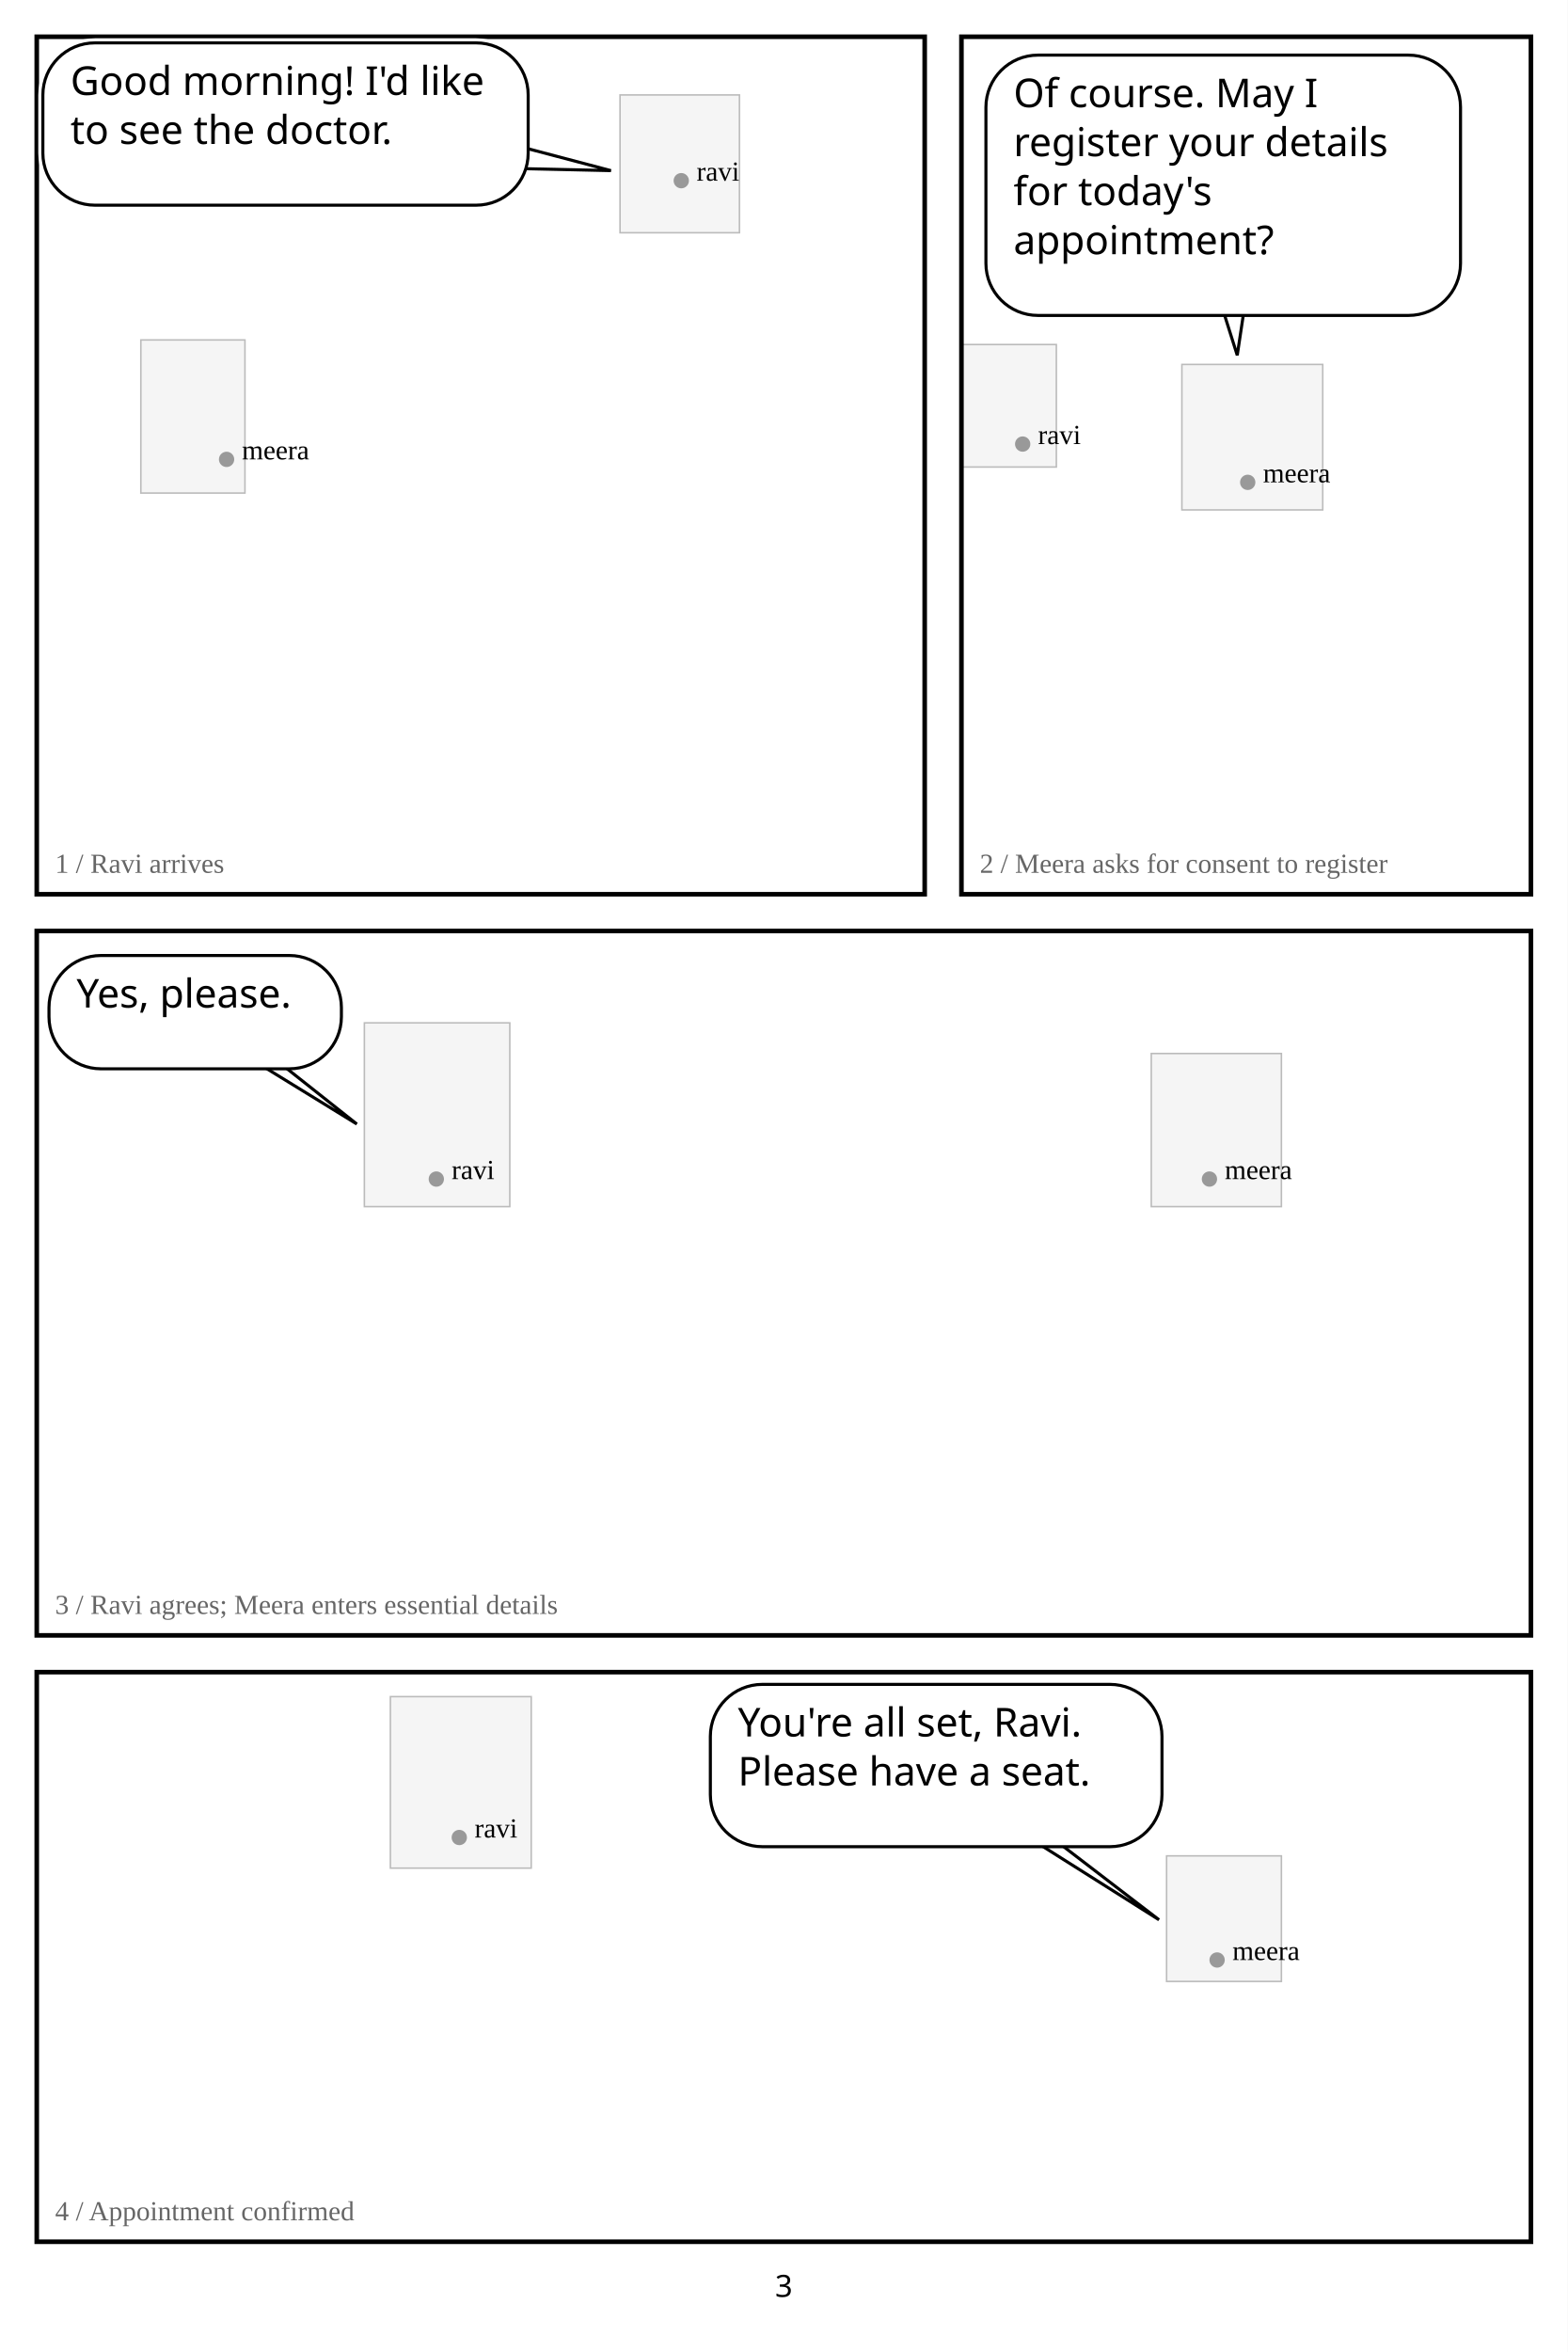
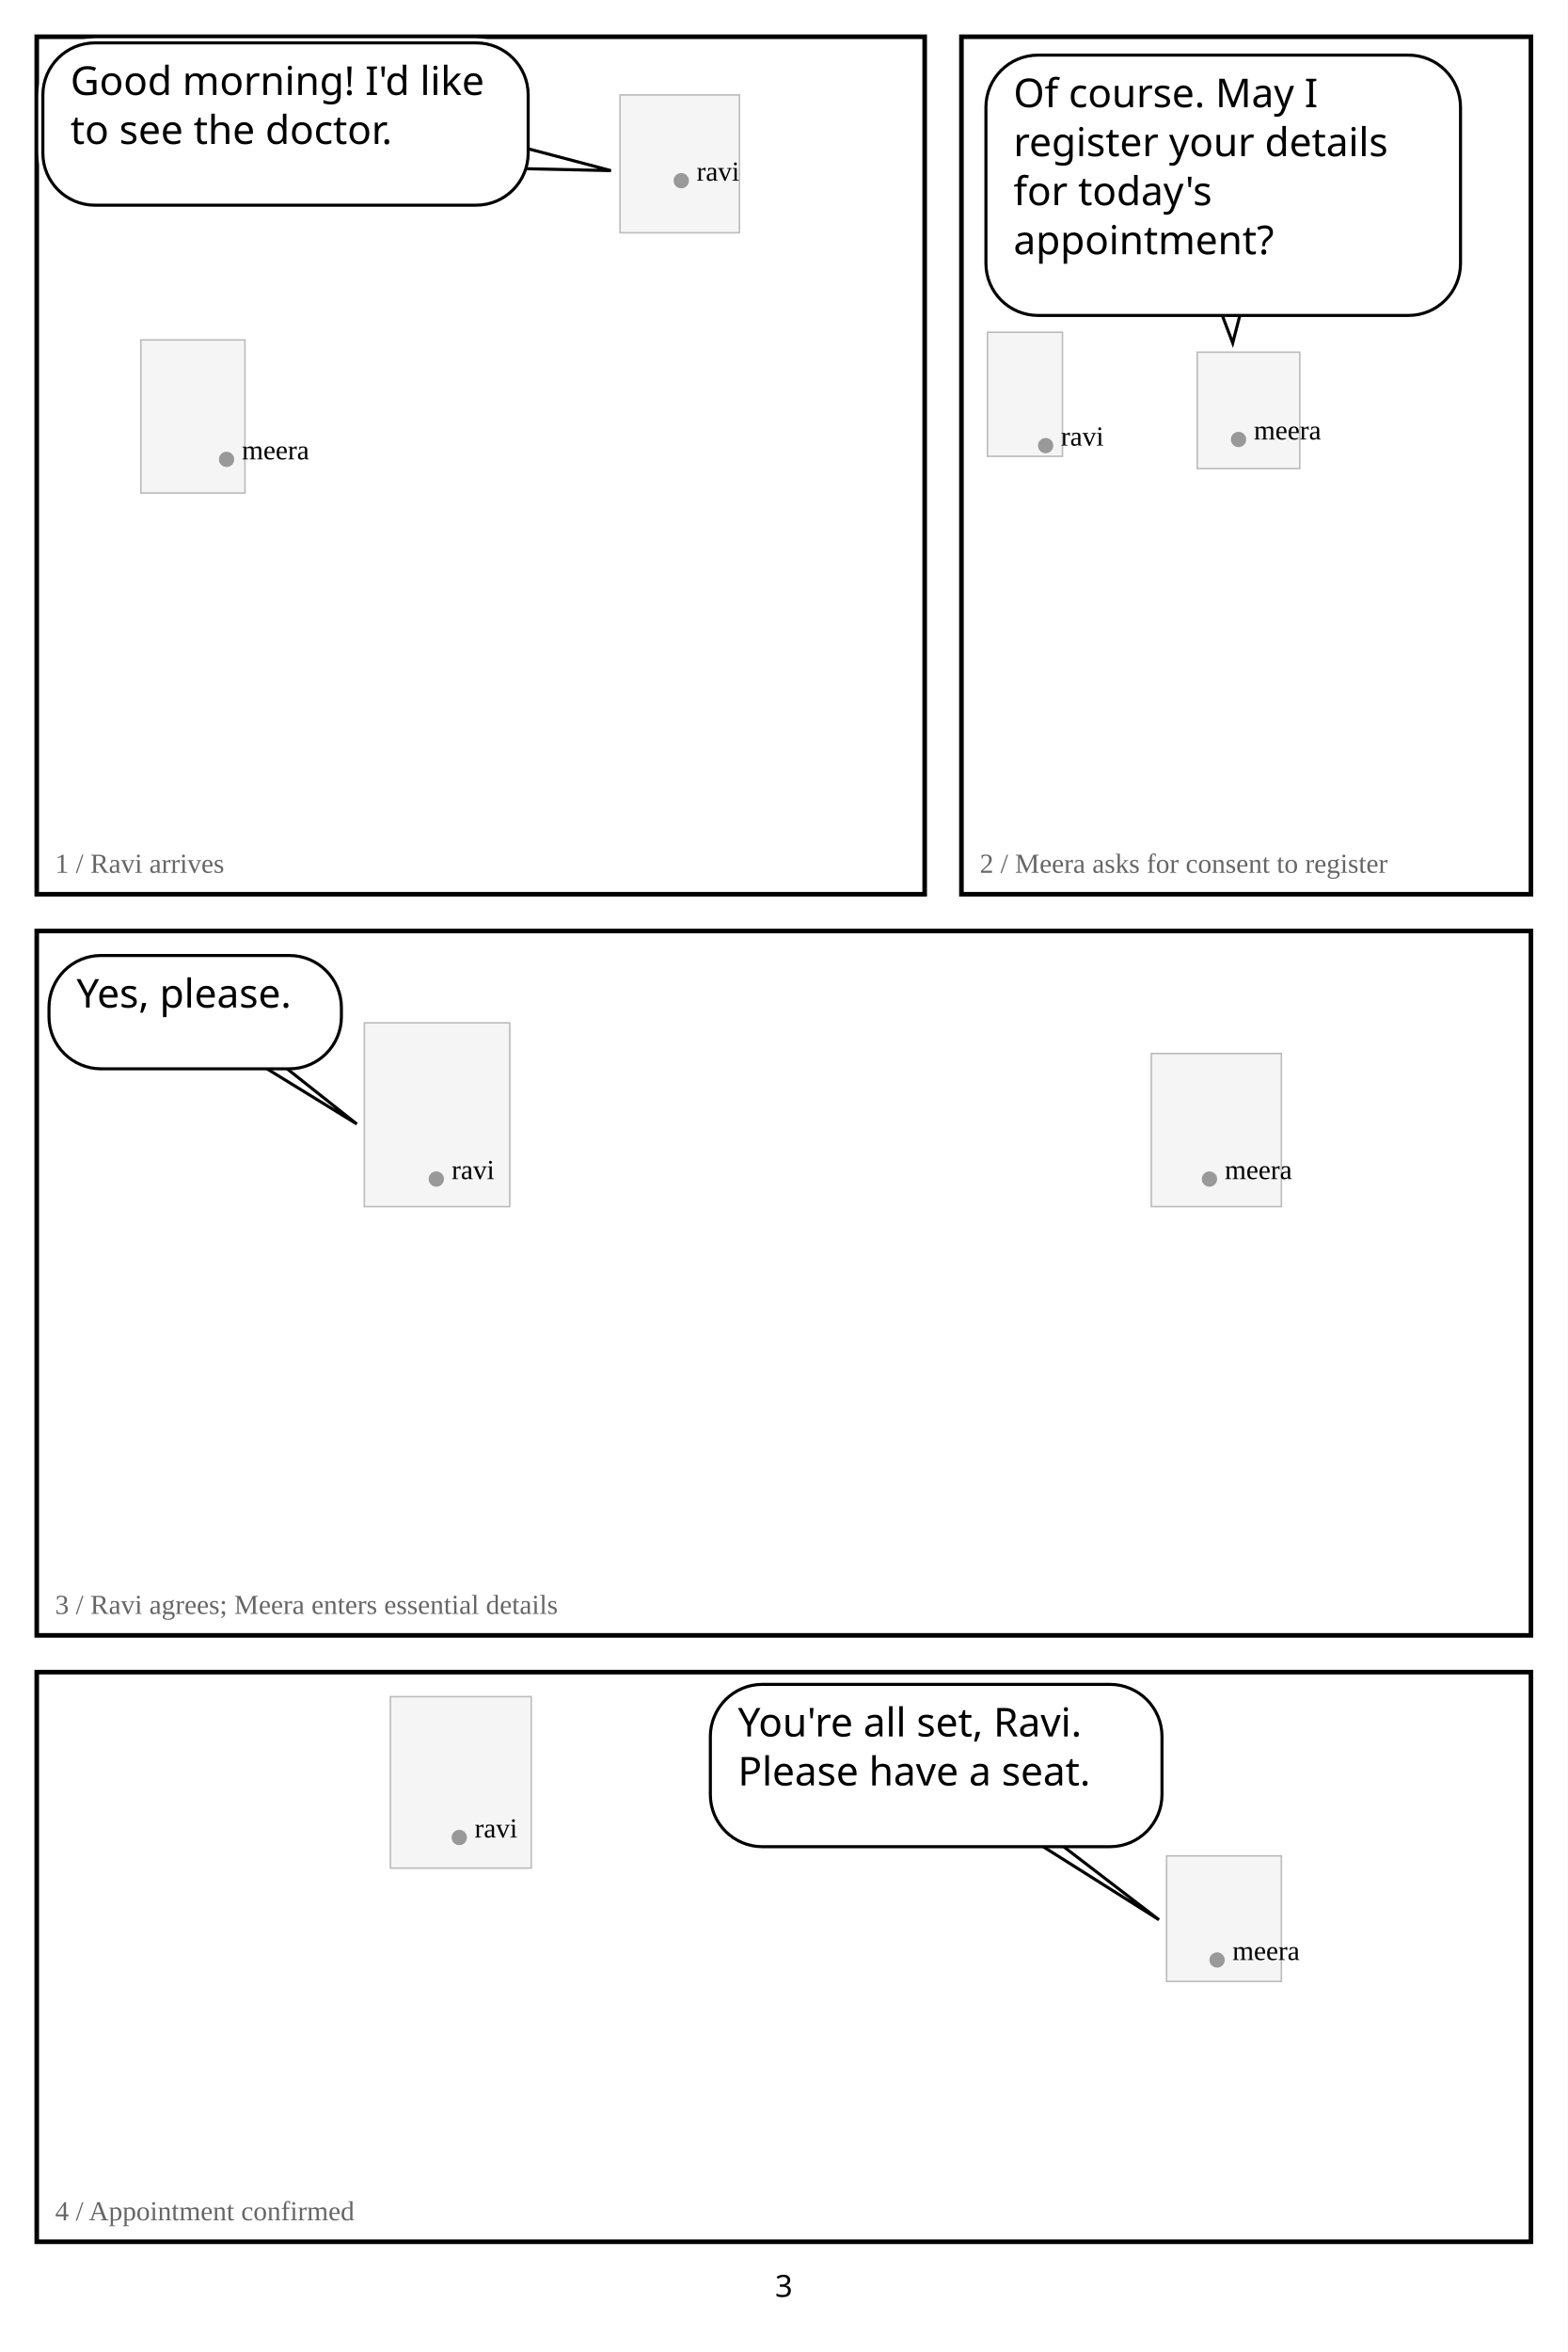
<svg xmlns="http://www.w3.org/2000/svg" width="1024" height="1536" viewBox="0 0 1024 1536">
  <rect width="1024" height="1536" fill="white" />
  <rect x="405" y="62" width="78" height="90" fill="#f5f5f5" stroke="#bbb" />
  <circle cx="445" cy="118" r="5" fill="#999" />
  <text x="455" y="118" font-size="18">ravi</text>
  <rect x="92" y="222" width="68" height="100" fill="#f5f5f5" stroke="#bbb" />
  <circle cx="148" cy="300" r="5" fill="#999" />
  <text x="158" y="300" font-size="18">meera</text>
  <rect x="24" y="24" width="580" height="560" fill="none" stroke="black" stroke-width="3" />
  <rect x="28" y="28" width="317" height="106" rx="34" fill="white" stroke="white" stroke-width="6" />
  <path d="M 341.04 96.12 L 399.061 111.425 L 341.04 110.12 Z" fill="white" stroke="white" stroke-width="6" stroke-linejoin="round" />
  <path data-speaker="ravi" d="M 341.04 96.12 L 399.061 111.425 L 341.04 110.12" fill="white" stroke="black" stroke-width="2" />
  <rect x="28" y="28" width="317" height="106" rx="34" fill="white" stroke="black" stroke-width="2" />
  <text x="46" y="62" font-family="Meiryo,MS Gothic,sans-serif" font-size="26" fill="black">Good morning! I'd like </text>
  <text x="46" y="94" font-family="Meiryo,MS Gothic,sans-serif" font-size="26" fill="black">to see the doctor.</text>
  <text x="36" y="570" font-size="18" fill="#666">1 / Ravi arrives</text>
-   <rect x="772" y="238" width="92" height="95" fill="#f5f5f5" stroke="#bbb" />
-   <circle cx="815" cy="315" r="5" fill="#999" />
-   <text x="825" y="315" font-size="18">meera</text>
-   <rect x="628" y="225" width="62" height="80" fill="#f5f5f5" stroke="#bbb" />
-   <circle cx="668" cy="290" r="5" fill="#999" />
-   <text x="678" y="290" font-size="18">ravi</text>
+   <rect x="782" y="230" width="67" height="76" fill="#f5f5f5" stroke="#bbb" />
+   <circle cx="809" cy="287" r="5" fill="#999" />
+   <text x="819" y="287" font-size="18">meera</text>
+   <rect x="645" y="217" width="49" height="81" fill="#f5f5f5" stroke="#bbb" />
+   <circle cx="683" cy="291" r="5" fill="#999" />
+   <text x="693" y="291" font-size="18">ravi</text>
  <rect x="628" y="24" width="372" height="560" fill="none" stroke="black" stroke-width="3" />
  <rect x="644" y="36" width="310" height="170" rx="34" fill="white" stroke="white" stroke-width="6" />
-   <path d="M 798.682 202.014 L 808.156 232.02 L 812.682 202.014 Z" fill="white" stroke="white" stroke-width="6" stroke-linejoin="round" />
-   <path data-speaker="meera" d="M 798.682 202.014 L 808.156 232.02 L 812.682 202.014" fill="white" stroke="black" stroke-width="2" />
+   <path d="M 796.88 202.007 L 805.205 224.011 L 810.88 202.007 Z" fill="white" stroke="white" stroke-width="6" stroke-linejoin="round" />
+   <path data-speaker="meera" d="M 796.88 202.007 L 805.205 224.011 L 810.88 202.007" fill="white" stroke="black" stroke-width="2" />
  <rect x="644" y="36" width="310" height="170" rx="34" fill="white" stroke="black" stroke-width="2" />
  <text x="662" y="70" font-family="Meiryo,MS Gothic,sans-serif" font-size="26" fill="black">Of course. May I </text>
  <text x="662" y="102" font-family="Meiryo,MS Gothic,sans-serif" font-size="26" fill="black">register your details </text>
  <text x="662" y="134" font-family="Meiryo,MS Gothic,sans-serif" font-size="26" fill="black">for today's </text>
  <text x="662" y="166" font-family="Meiryo,MS Gothic,sans-serif" font-size="26" fill="black">appointment?</text>
  <text x="640" y="570" font-size="18" fill="#666">2 / Meera asks for consent to register</text>
  <rect x="238" y="668" width="95" height="120" fill="#f5f5f5" stroke="#bbb" />
  <circle cx="285" cy="770" r="5" fill="#999" />
  <text x="295" y="770" font-size="18">ravi</text>
  <rect x="752" y="688" width="85" height="100" fill="#f5f5f5" stroke="#bbb" />
  <circle cx="790" cy="770" r="5" fill="#999" />
  <text x="800" y="770" font-size="18">meera</text>
  <rect x="24" y="608" width="976" height="460" fill="none" stroke="black" stroke-width="3" />
  <rect x="32" y="624" width="191" height="74" rx="34" fill="white" stroke="white" stroke-width="6" />
  <path d="M 170.674 695.724 L 233.066 734.059 L 184.674 695.724 Z" fill="white" stroke="white" stroke-width="6" stroke-linejoin="round" />
  <path data-speaker="ravi" d="M 170.674 695.724 L 233.066 734.059 L 184.674 695.724" fill="white" stroke="black" stroke-width="2" />
  <rect x="32" y="624" width="191" height="74" rx="34" fill="white" stroke="black" stroke-width="2" />
  <text x="50" y="658" font-family="Meiryo,MS Gothic,sans-serif" font-size="26" fill="black">Yes, please.</text>
  <text x="36" y="1054" font-size="18" fill="#666">3 / Ravi agrees; Meera enters essential details</text>
  <rect x="255" y="1108" width="92" height="112" fill="#f5f5f5" stroke="#bbb" />
  <circle cx="300" cy="1200" r="5" fill="#999" />
  <text x="310" y="1200" font-size="18">ravi</text>
  <rect x="762" y="1212" width="75" height="82" fill="#f5f5f5" stroke="#bbb" />
  <circle cx="795" cy="1280" r="5" fill="#999" />
  <text x="805" y="1280" font-size="18">meera</text>
  <rect x="24" y="1092" width="976" height="372" fill="none" stroke="black" stroke-width="3" />
  <rect x="464" y="1100" width="295" height="106" rx="34" fill="white" stroke="white" stroke-width="6" />
  <path d="M 677.79 1203.724 L 757.066 1253.746 L 691.79 1203.724 Z" fill="white" stroke="white" stroke-width="6" stroke-linejoin="round" />
  <path data-speaker="meera" d="M 677.79 1203.724 L 757.066 1253.746 L 691.79 1203.724" fill="white" stroke="black" stroke-width="2" />
  <rect x="464" y="1100" width="295" height="106" rx="34" fill="white" stroke="black" stroke-width="2" />
  <text x="482" y="1134" font-family="Meiryo,MS Gothic,sans-serif" font-size="26" fill="black">You're all set, Ravi. </text>
  <text x="482" y="1166" font-family="Meiryo,MS Gothic,sans-serif" font-size="26" fill="black">Please have a seat.</text>
  <text x="36" y="1450" font-size="18" fill="#666">4 / Appointment confirmed</text>
  <text x="512" y="1500" text-anchor="middle" font-family="sans-serif" font-size="20">3</text>
</svg>
